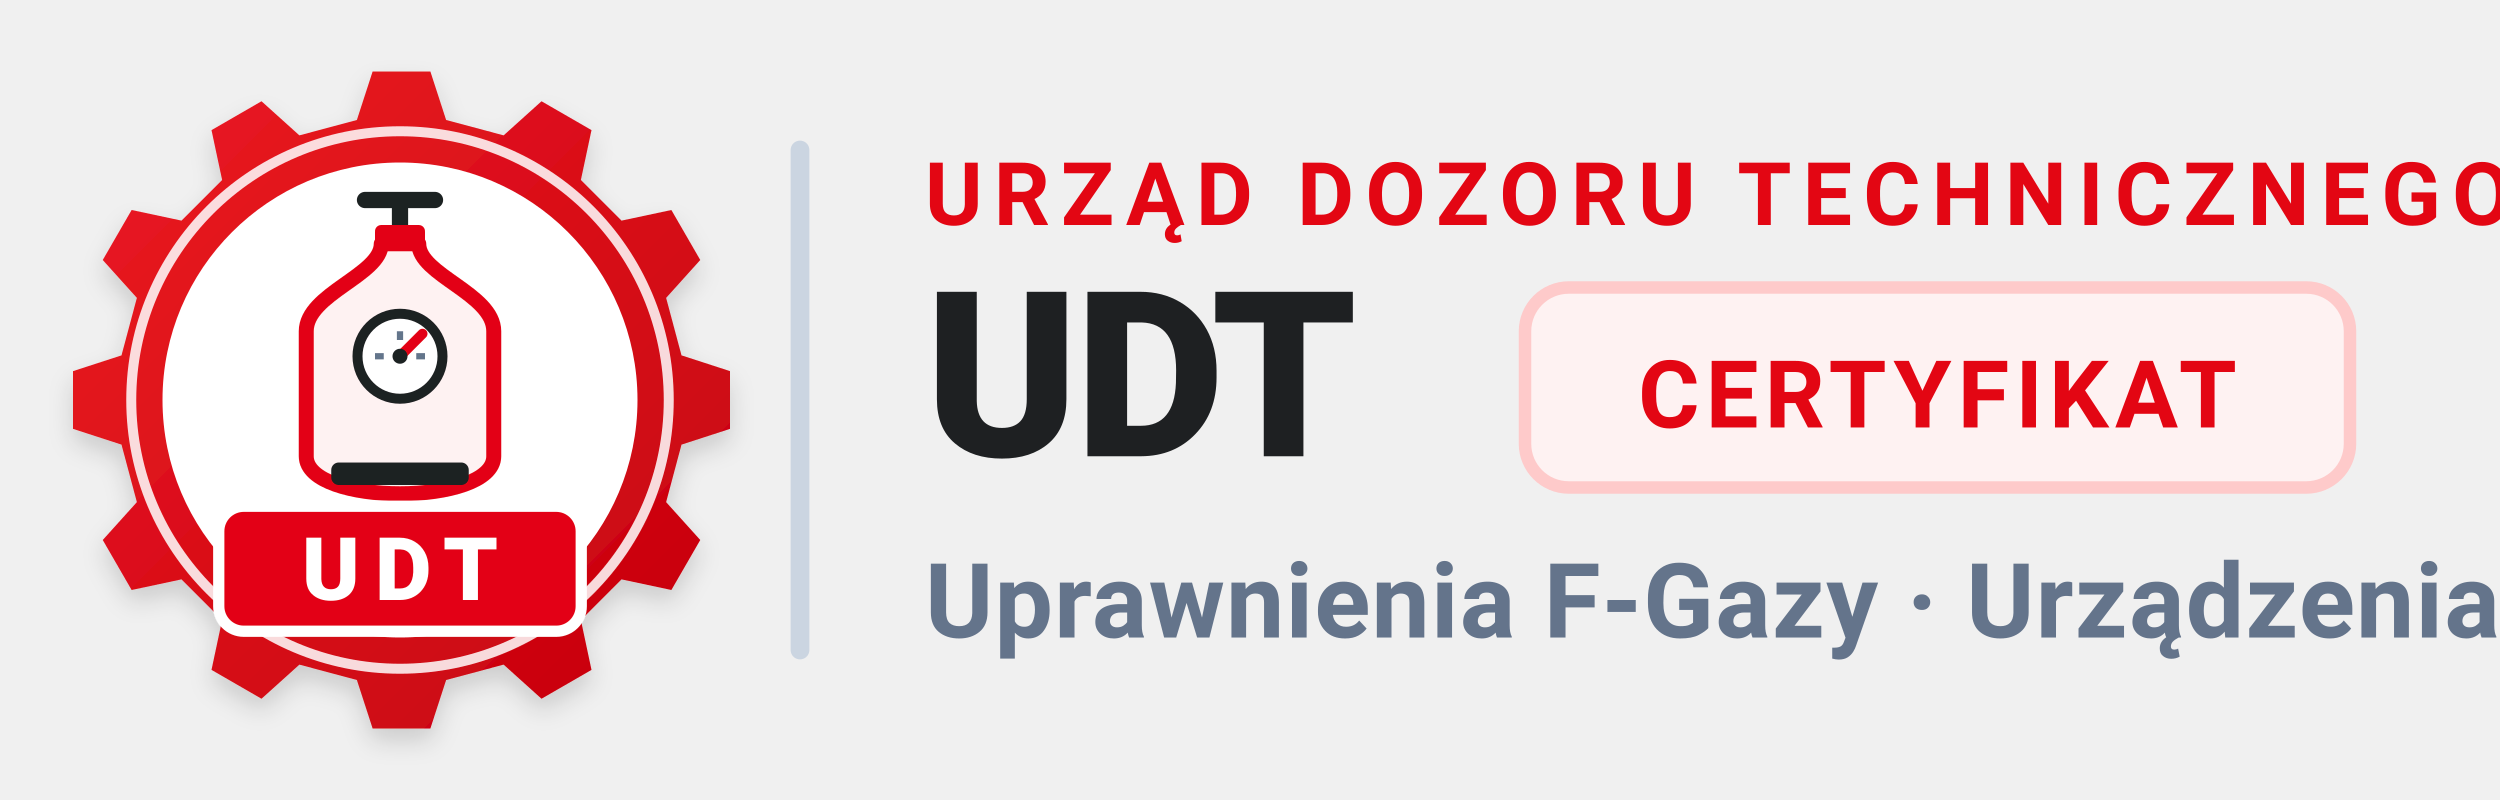
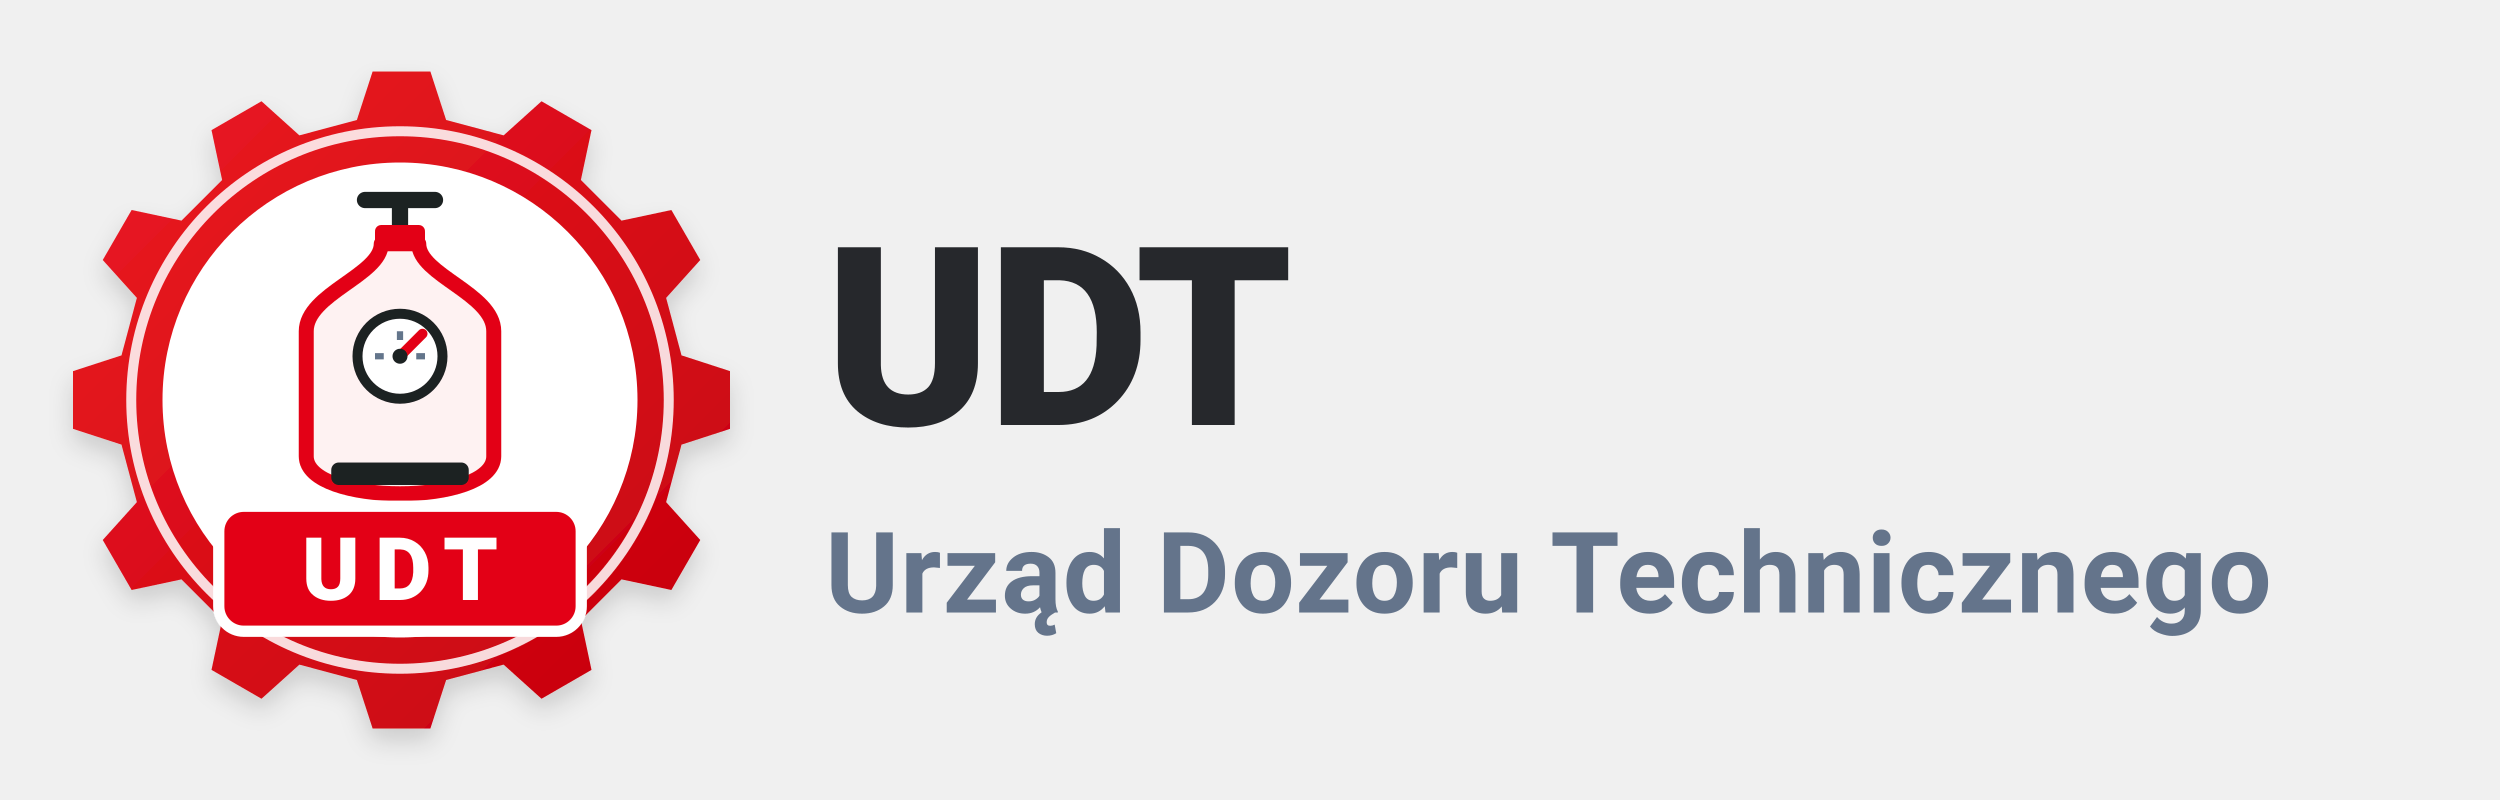
<svg xmlns="http://www.w3.org/2000/svg" viewBox="0 0 200 64" width="200" height="64" role="img" aria-label="UDT - Urząd Dozoru Technicznego / F-GAZY">
  <defs>
    <linearGradient id="udtRedGrad" x1="0" y1="0" x2="1" y2="1">
      <stop offset="0%" stop-color="#ED1C24" />
      <stop offset="100%" stop-color="#C4000C" />
    </linearGradient>
    <filter id="udtShadow" x="-10%" y="-10%" width="120%" height="120%">
      <feDropShadow dx="0" dy="1" stdDeviation="1" flood-color="#000000" flood-opacity="0.15" />
    </filter>
  </defs>
  <g id="udt-emblem" filter="url(#udtShadow)">
    <path d="M 58.40,29.69 L 58.40,34.31 L 54.52,35.57 L 53.29,40.17 L 56.02,43.20 L 53.71,47.20 L 49.72,46.35 L 46.47,49.60 L 47.32,53.59 L 43.32,55.90 L 40.29,53.17 L 35.69,54.40 L 34.43,58.28 L 29.81,58.28 L 28.55,54.40 L 23.95,53.17 L 20.92,55.90 L 16.92,53.59 L 17.77,49.60 L 14.52,46.35 L 10.53,47.20 L 8.22,43.20 L 10.95,40.17 L 9.72,35.57 L 5.84,34.31 L 5.84,29.69 L 9.72,28.43 L 10.95,23.83 L 8.22,20.80 L 10.53,16.80 L 14.52,17.65 L 17.77,14.40 L 16.92,10.41 L 20.92,8.10 L 23.95,10.83 L 28.55,9.60 L 29.81,5.72 L 34.43,5.72 L 35.69,9.60 L 40.29,10.83 L 43.32,8.10 L 47.32,10.41 L 46.47,14.40 L 49.72,17.65 L 53.71,16.80 L 56.02,20.80 L 53.29,23.83 L 54.52,28.43 Z" fill="url(#udtRedGrad)" />
    <circle cx="32" cy="32" r="21.5" fill="none" stroke="#FFFFFF" stroke-width="0.8" opacity="0.85" />
    <circle cx="32" cy="32" r="19" fill="#FFFFFF" />
    <line x1="29.2" y1="16" x2="34.8" y2="16" stroke="#1E2022" stroke-width="1.3" stroke-linecap="round" />
    <line x1="32" y1="16" x2="32" y2="18.5" stroke="#1E2022" stroke-width="1.3" />
    <rect x="30" y="18" width="4" height="2" fill="#E30613" rx="0.5" />
    <path d="M 30.5,19.5 L 33.5,19.5 C 33.5,22 39.5,23.5 39.5,26.5 L 39.5,36.5 C 39.5,40.5 24.5,40.5 24.5,36.5 L 24.5,26.5 C 24.5,23.5 30.5,22 30.5,19.5 Z" fill="#FEF2F2" stroke="#E30613" stroke-width="1.2" stroke-linejoin="round" />
    <circle cx="32" cy="28.5" r="3.4" fill="#FFFFFF" stroke="#1E2022" stroke-width="0.8" />
    <line x1="32" y1="28.5" x2="33.8" y2="26.7" stroke="#E30613" stroke-width="0.8" stroke-linecap="round" />
    <circle cx="32" cy="28.5" r="0.6" fill="#1E2022" />
    <line x1="30" y1="28.5" x2="30.7" y2="28.5" stroke="#64748B" stroke-width="0.5" />
    <line x1="34" y1="28.5" x2="33.3" y2="28.5" stroke="#64748B" stroke-width="0.5" />
    <line x1="32" y1="26.5" x2="32" y2="27.2" stroke="#64748B" stroke-width="0.5" />
    <rect x="26.5" y="37" width="11" height="1.8" rx="0.6" fill="#1E2022" />
    <rect x="17.5" y="40.5" width="29" height="10" rx="2" fill="#E30613" stroke="#FFFFFF" stroke-width="0.9" />
    <text x="32" y="48" text-anchor="middle" font-family="Montserrat, system-ui, -apple-system, BlinkMacSystemFont, 'Segoe UI', Roboto, sans-serif" font-weight="900" font-size="7" fill="#FFFFFF" letter-spacing="1.2">UDT</text>
  </g>
-   <line x1="64" y1="12" x2="64" y2="52" stroke="#CBD5E1" stroke-width="1.5" stroke-linecap="round" />
  <g id="udt-typography">
-     <text x="74" y="18" font-family="Montserrat, system-ui, -apple-system, BlinkMacSystemFont, 'Segoe UI', Roboto, sans-serif" font-weight="700" font-size="7" letter-spacing="0.9" fill="#E30613">URZĄD DOZORU TECHNICZNEGO</text>
-     <text x="74" y="36.5" font-family="Montserrat, system-ui, -apple-system, BlinkMacSystemFont, 'Segoe UI', Roboto, sans-serif" font-weight="800" font-size="18.5" letter-spacing="-0.3" fill="#1E2022">UDT</text>
-     <rect x="122" y="23" width="66" height="16" rx="3.5" fill="#FEF2F2" stroke="#FECACA" stroke-width="1" />
-     <text x="155" y="34.2" text-anchor="middle" font-family="Montserrat, system-ui, -apple-system, BlinkMacSystemFont, 'Segoe UI', Roboto, sans-serif" font-weight="700" font-size="7.5" fill="#E30613" letter-spacing="0.5">CERTYFIKAT</text>
-     <text x="74" y="51" font-family="Montserrat, system-ui, -apple-system, BlinkMacSystemFont, 'Segoe UI', Roboto, sans-serif" font-weight="600" font-size="8.3" letter-spacing="0.1" fill="#64748B">Uprawnienia F-Gazy · Urządzenia Ciśnieniowe</text>
+     <text x="66" y="34" font-family="Montserrat, system-ui, -apple-system, BlinkMacSystemFont, 'Segoe UI', Roboto, sans-serif" font-weight="800" font-size="20" letter-spacing="-0.3" fill="#26282C">UDT</text>
+     <text x="66" y="49" font-family="Montserrat, system-ui, -apple-system, BlinkMacSystemFont, 'Segoe UI', Roboto, sans-serif" font-weight="600" font-size="9" letter-spacing="0.1" fill="#64748B">Urząd Dozoru Technicznego</text>
  </g>
</svg>
